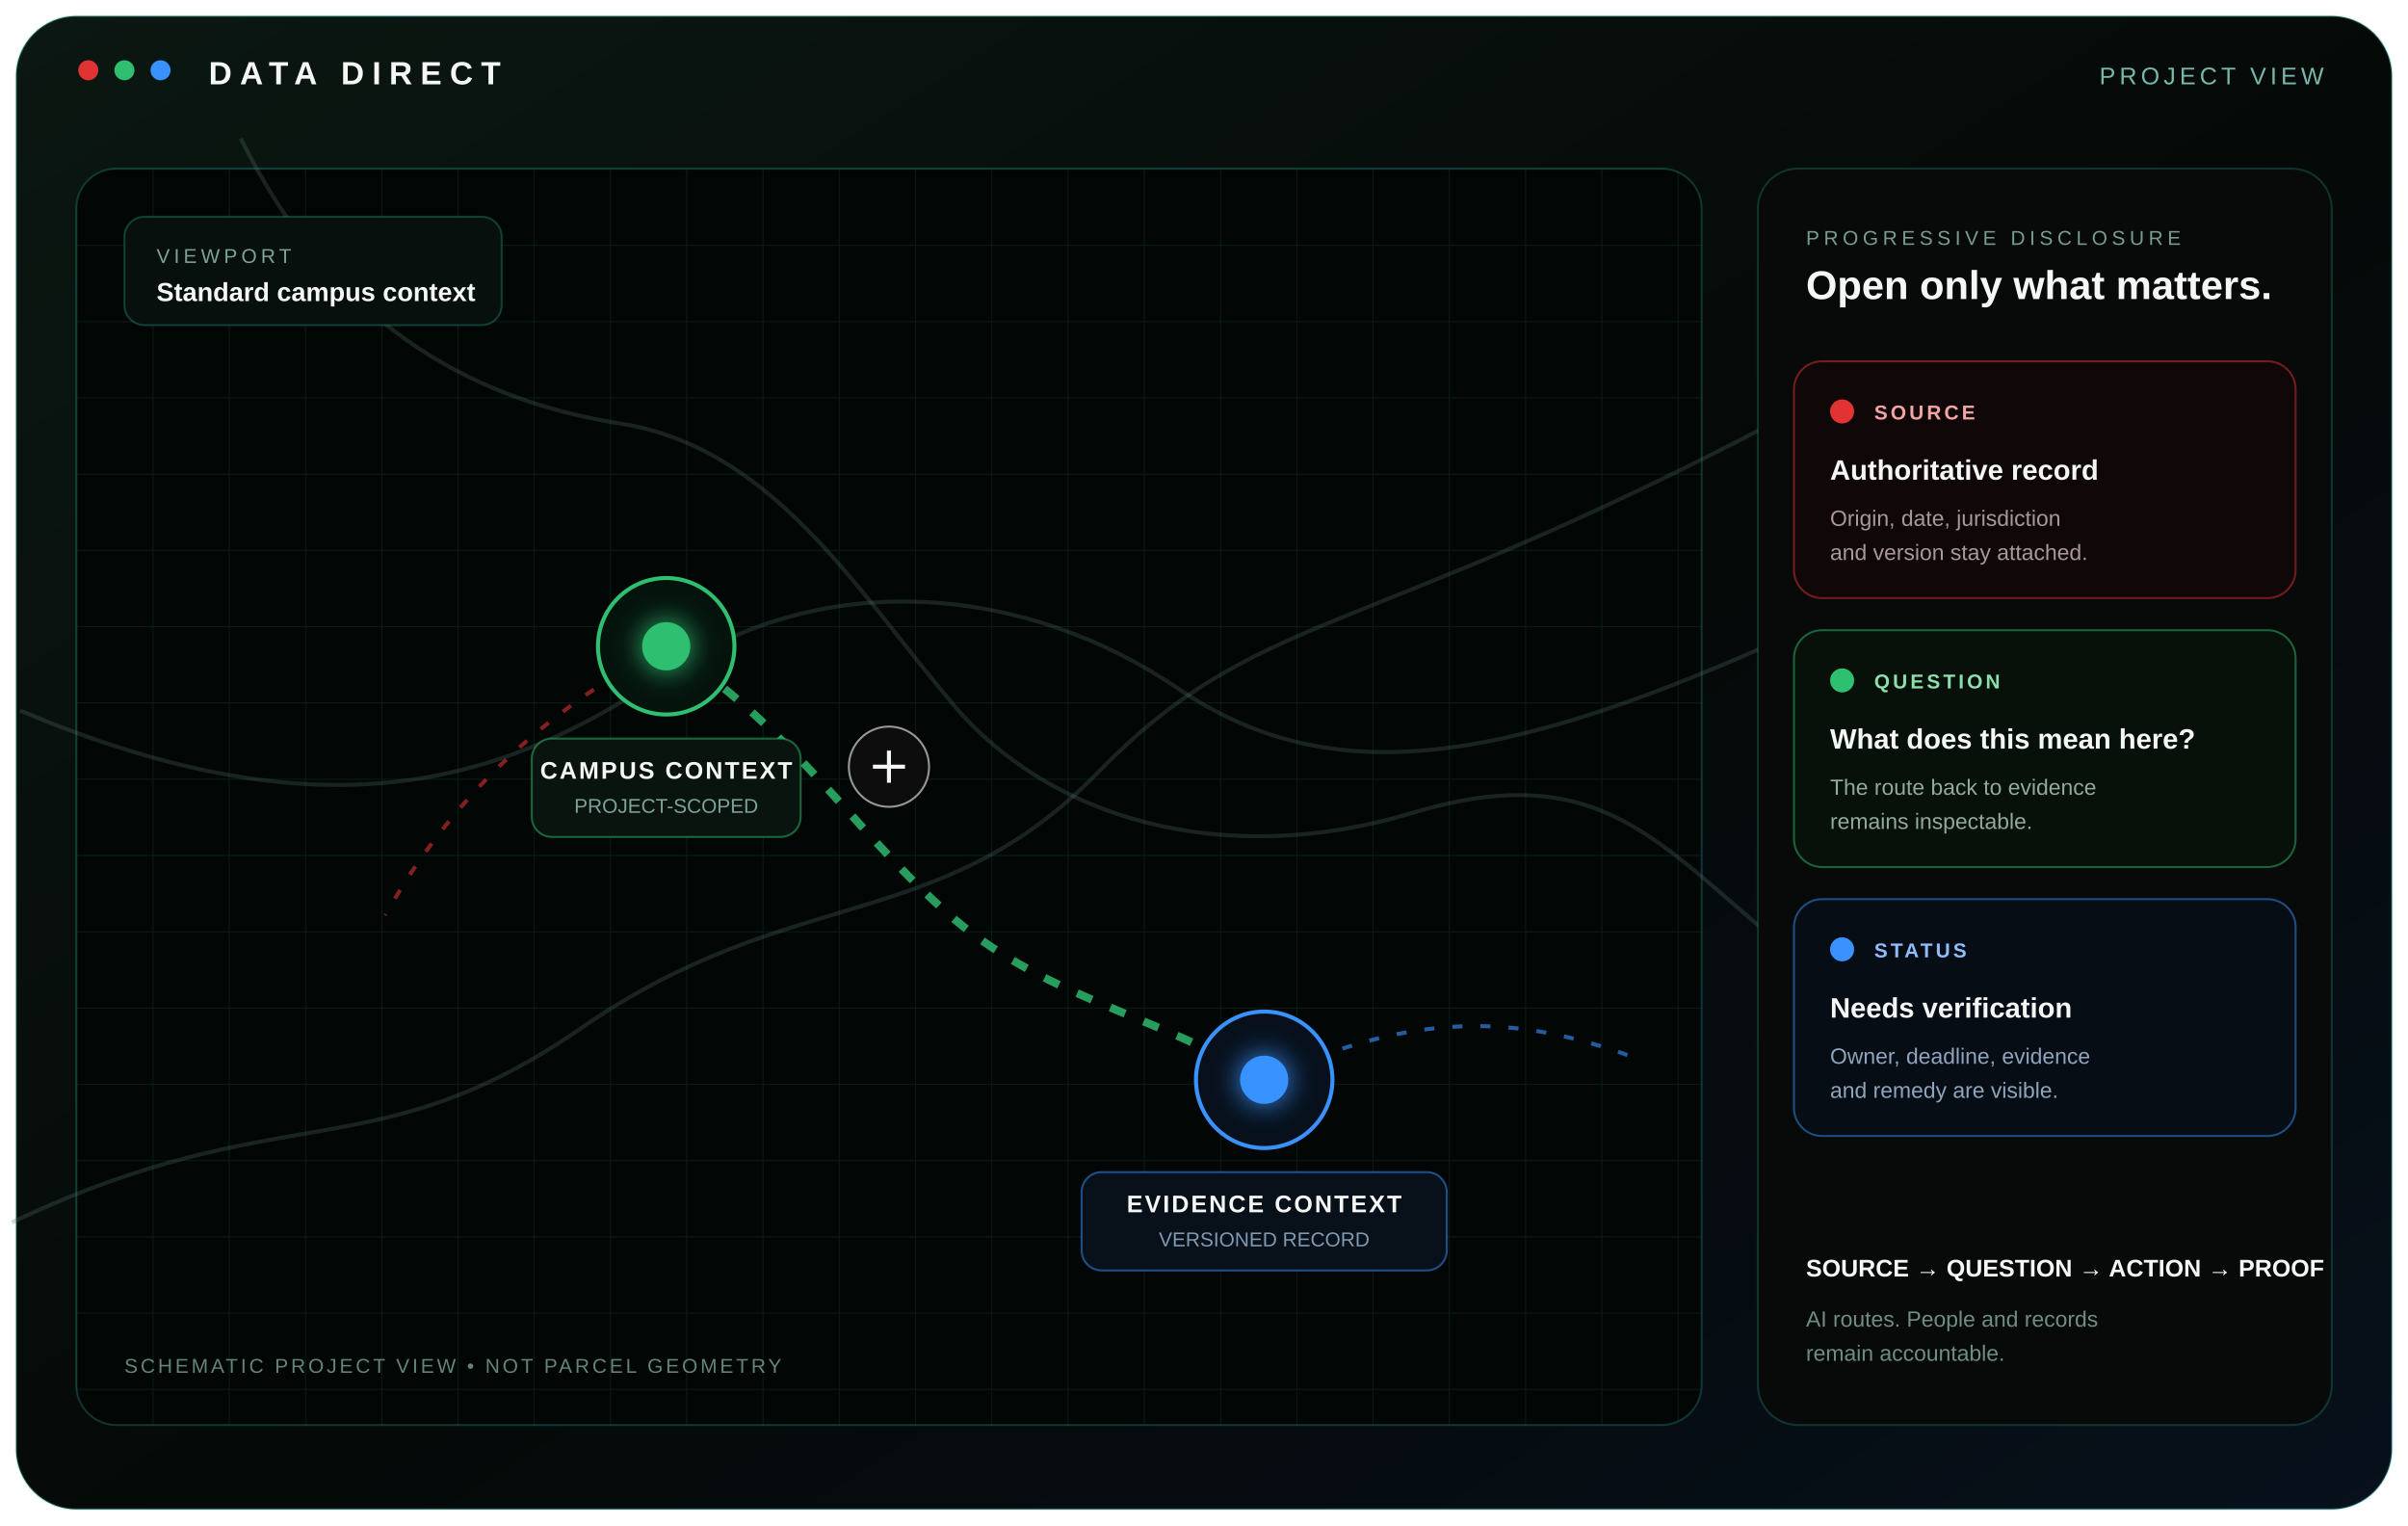
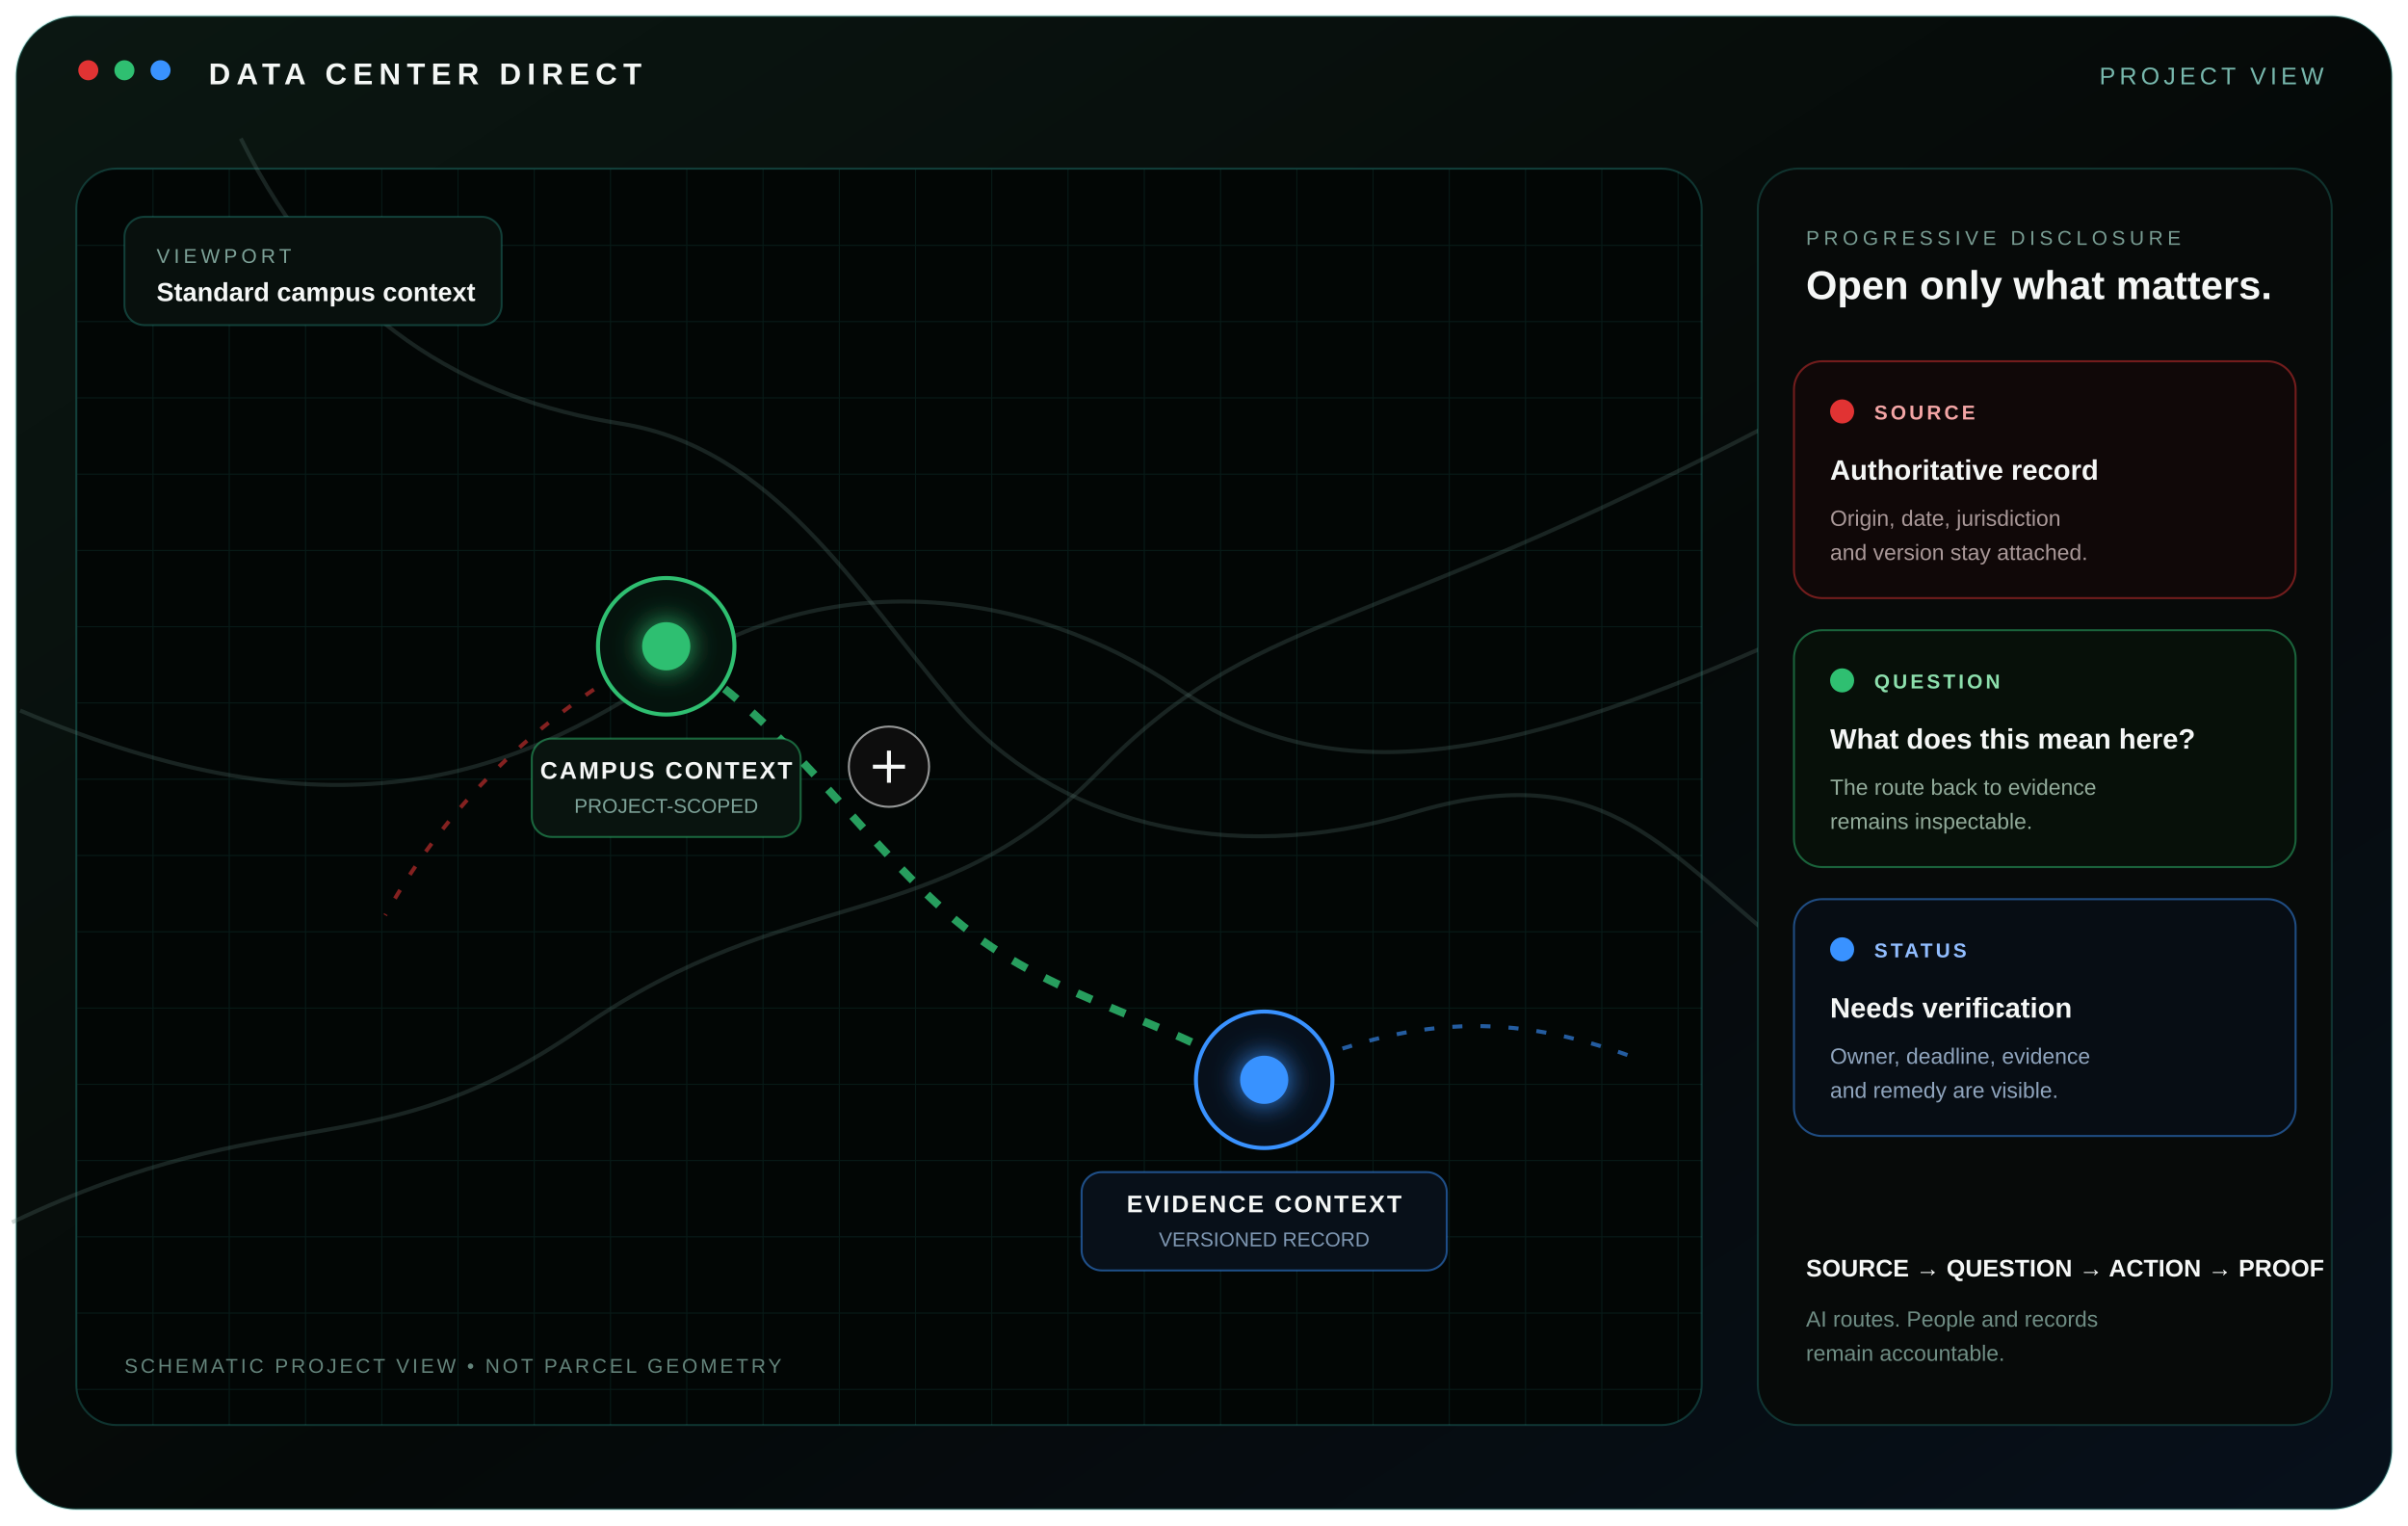
<svg xmlns="http://www.w3.org/2000/svg" viewBox="0 0 1200 760" role="img" aria-labelledby="title desc">
  <defs>
    <linearGradient id="frame" x1="0" y1="0" x2="1" y2="1">
      <stop offset="0" stop-color="#0b1712" />
      <stop offset="0.55" stop-color="#050908" />
      <stop offset="1" stop-color="#07101b" />
    </linearGradient>
    <linearGradient id="rgb" x1="0" y1="0" x2="1" y2="0">
      <stop offset="0" stop-color="#e13333" />
      <stop offset="0.5" stop-color="#2fbf71" />
      <stop offset="1" stop-color="#3992ff" />
    </linearGradient>
    <pattern id="grid" width="38" height="38" patternUnits="userSpaceOnUse">
      <path d="M38 0H0v38" fill="none" stroke="#2fb4a5" stroke-opacity=".12" stroke-width="1" />
    </pattern>
    <filter id="glow" x="-100%" y="-100%" width="300%" height="300%">
      <feGaussianBlur stdDeviation="7" result="blur" />
      <feMerge>
        <feMergeNode in="blur" />
        <feMergeNode in="SourceGraphic" />
      </feMerge>
    </filter>
  </defs>
  <rect x="8" y="8" width="1184" height="744" rx="30" fill="url(#frame)" stroke="#2fb4a5" stroke-opacity=".28" />
  <path d="M38 62h1124" stroke="url(#rgb)" stroke-width="3" />
  <circle cx="44" cy="35" r="5" fill="#e13333" />
  <circle cx="62" cy="35" r="5" fill="#2fbf71" />
  <circle cx="80" cy="35" r="5" fill="#3992ff" />
-   <text x="104" y="42" fill="#f4f7f5" font-family="Montserrat,Arial,sans-serif" font-size="16" font-weight="700" letter-spacing="4">DATA DIRECT</text>
+   <text x="104" y="42" fill="#f4f7f5" font-family="Montserrat,Arial,sans-serif" font-size="15" font-weight="700" letter-spacing="3">DATA CENTER DIRECT</text>
  <text x="1158" y="42" text-anchor="end" fill="#77b8ad" font-family="Montserrat,Arial,sans-serif" font-size="12" letter-spacing="2">PROJECT VIEW</text>
  <g transform="translate(38 84)">
    <rect width="810" height="626" rx="20" fill="#020605" stroke="#2fb4a5" stroke-opacity=".26" />
    <rect width="810" height="626" rx="20" fill="url(#grid)" />
    <g fill="none" stroke="#58736b" stroke-opacity=".28" stroke-width="2">
      <path d="M-32 525C103 461 148 500 252 428S430 382 509 301s128-65 336-174" />
      <path d="M-28 270c156 66 244 34 323-19s179-43 254 8 159 38 293-21" />
      <path d="M82-15c45 91 113 130 189 142s117 82 166 140 136 82 229 54 122 15 184 66" />
    </g>
    <path d="M294 238C356 278 385 327 433 370s102 50 159 84" fill="none" stroke="#2fbf71" stroke-width="4" stroke-dasharray="8 10" opacity=".82" />
    <path d="M294 238c-59 31-107 75-140 134" fill="none" stroke="#e13333" stroke-width="2" stroke-dasharray="5 9" opacity=".58" />
    <path d="M592 454c75-35 126-32 182-12" fill="none" stroke="#3992ff" stroke-width="2" stroke-dasharray="5 9" opacity=".62" />
    <g transform="translate(294 238)">
      <circle r="34" fill="#05130d" stroke="#2fbf71" stroke-width="2" />
      <circle r="12" fill="#2fbf71" filter="url(#glow)" />
      <rect x="-67" y="46" width="134" height="49" rx="10" fill="#09140f" stroke="#2fbf71" stroke-opacity=".5" />
      <text y="66" text-anchor="middle" fill="#f5f7f6" font-family="Montserrat,Arial,sans-serif" font-size="12" font-weight="700" letter-spacing="1">CAMPUS CONTEXT</text>
      <text y="83" text-anchor="middle" fill="#7da298" font-family="Montserrat,Arial,sans-serif" font-size="10">PROJECT-SCOPED</text>
    </g>
    <g transform="translate(592 454)">
      <circle r="34" fill="#07101b" stroke="#3992ff" stroke-width="2" />
      <circle r="12" fill="#3992ff" filter="url(#glow)" />
      <rect x="-91" y="46" width="182" height="49" rx="10" fill="#081019" stroke="#3992ff" stroke-opacity=".5" />
      <text y="66" text-anchor="middle" fill="#f5f7f6" font-family="Montserrat,Arial,sans-serif" font-size="12" font-weight="700" letter-spacing="1">EVIDENCE CONTEXT</text>
      <text y="83" text-anchor="middle" fill="#8099b4" font-family="Montserrat,Arial,sans-serif" font-size="10">VERSIONED RECORD</text>
    </g>
    <g transform="translate(405 298)">
      <circle r="20" fill="#0d0d0d" stroke="#f5f7f6" stroke-opacity=".6" />
      <path d="M-8 0h16M0-8v16" stroke="#f5f7f6" stroke-width="2" />
    </g>
    <g transform="translate(24 24)">
      <rect width="188" height="54" rx="10" fill="#08100d" stroke="#2fb4a5" stroke-opacity=".3" />
      <text x="16" y="23" fill="#7da298" font-family="Montserrat,Arial,sans-serif" font-size="10" letter-spacing="2">VIEWPORT</text>
      <text x="16" y="42" fill="#f5f7f6" font-family="Montserrat,Arial,sans-serif" font-size="13" font-weight="700">Standard campus context</text>
    </g>
    <text x="24" y="600" fill="#64847b" font-family="Montserrat,Arial,sans-serif" font-size="10" letter-spacing="1.4">SCHEMATIC PROJECT VIEW • NOT PARCEL GEOMETRY</text>
  </g>
  <g transform="translate(876 84)" font-family="Montserrat,Arial,sans-serif">
    <rect width="286" height="626" rx="20" fill="#070a09" stroke="#2fb4a5" stroke-opacity=".24" />
    <text x="24" y="38" fill="#789c92" font-size="10" letter-spacing="2.2">PROGRESSIVE DISCLOSURE</text>
    <text x="24" y="65" fill="#f5f7f6" font-size="20" font-weight="700">Open only what matters.</text>
    <g transform="translate(18 96)">
      <rect width="250" height="118" rx="14" fill="#100808" stroke="#e13333" stroke-opacity=".48" />
      <circle cx="24" cy="25" r="6" fill="#e13333" />
      <text x="40" y="29" fill="#f3a5a5" font-size="10" font-weight="700" letter-spacing="1.5">SOURCE</text>
      <text x="18" y="59" fill="#f5f7f6" font-size="14" font-weight="700">Authoritative record</text>
      <text x="18" y="82" fill="#a99898" font-size="11">Origin, date, jurisdiction</text>
      <text x="18" y="99" fill="#a99898" font-size="11">and version stay attached.</text>
    </g>
    <g transform="translate(18 230)">
      <rect width="250" height="118" rx="14" fill="#071009" stroke="#2fbf71" stroke-opacity=".48" />
      <circle cx="24" cy="25" r="6" fill="#2fbf71" />
      <text x="40" y="29" fill="#8de0ad" font-size="10" font-weight="700" letter-spacing="1.5">QUESTION</text>
      <text x="18" y="59" fill="#f5f7f6" font-size="14" font-weight="700">What does this mean here?</text>
      <text x="18" y="82" fill="#91aa99" font-size="11">The route back to evidence</text>
      <text x="18" y="99" fill="#91aa99" font-size="11">remains inspectable.</text>
    </g>
    <g transform="translate(18 364)">
      <rect width="250" height="118" rx="14" fill="#070d14" stroke="#3992ff" stroke-opacity=".48" />
      <circle cx="24" cy="25" r="6" fill="#3992ff" />
      <text x="40" y="29" fill="#91bdff" font-size="10" font-weight="700" letter-spacing="1.5">STATUS</text>
      <text x="18" y="59" fill="#f5f7f6" font-size="14" font-weight="700">Needs verification</text>
      <text x="18" y="82" fill="#8fa4bd" font-size="11">Owner, deadline, evidence</text>
      <text x="18" y="99" fill="#8fa4bd" font-size="11">and remedy are visible.</text>
    </g>
    <path d="M32 516h222" stroke="url(#rgb)" stroke-width="3" />
    <text x="24" y="552" fill="#f5f7f6" font-size="12" font-weight="700">SOURCE → QUESTION → ACTION → PROOF</text>
    <text x="24" y="577" fill="#6f8d84" font-size="11">AI routes. People and records</text>
    <text x="24" y="594" fill="#6f8d84" font-size="11">remain accountable.</text>
  </g>
</svg>
